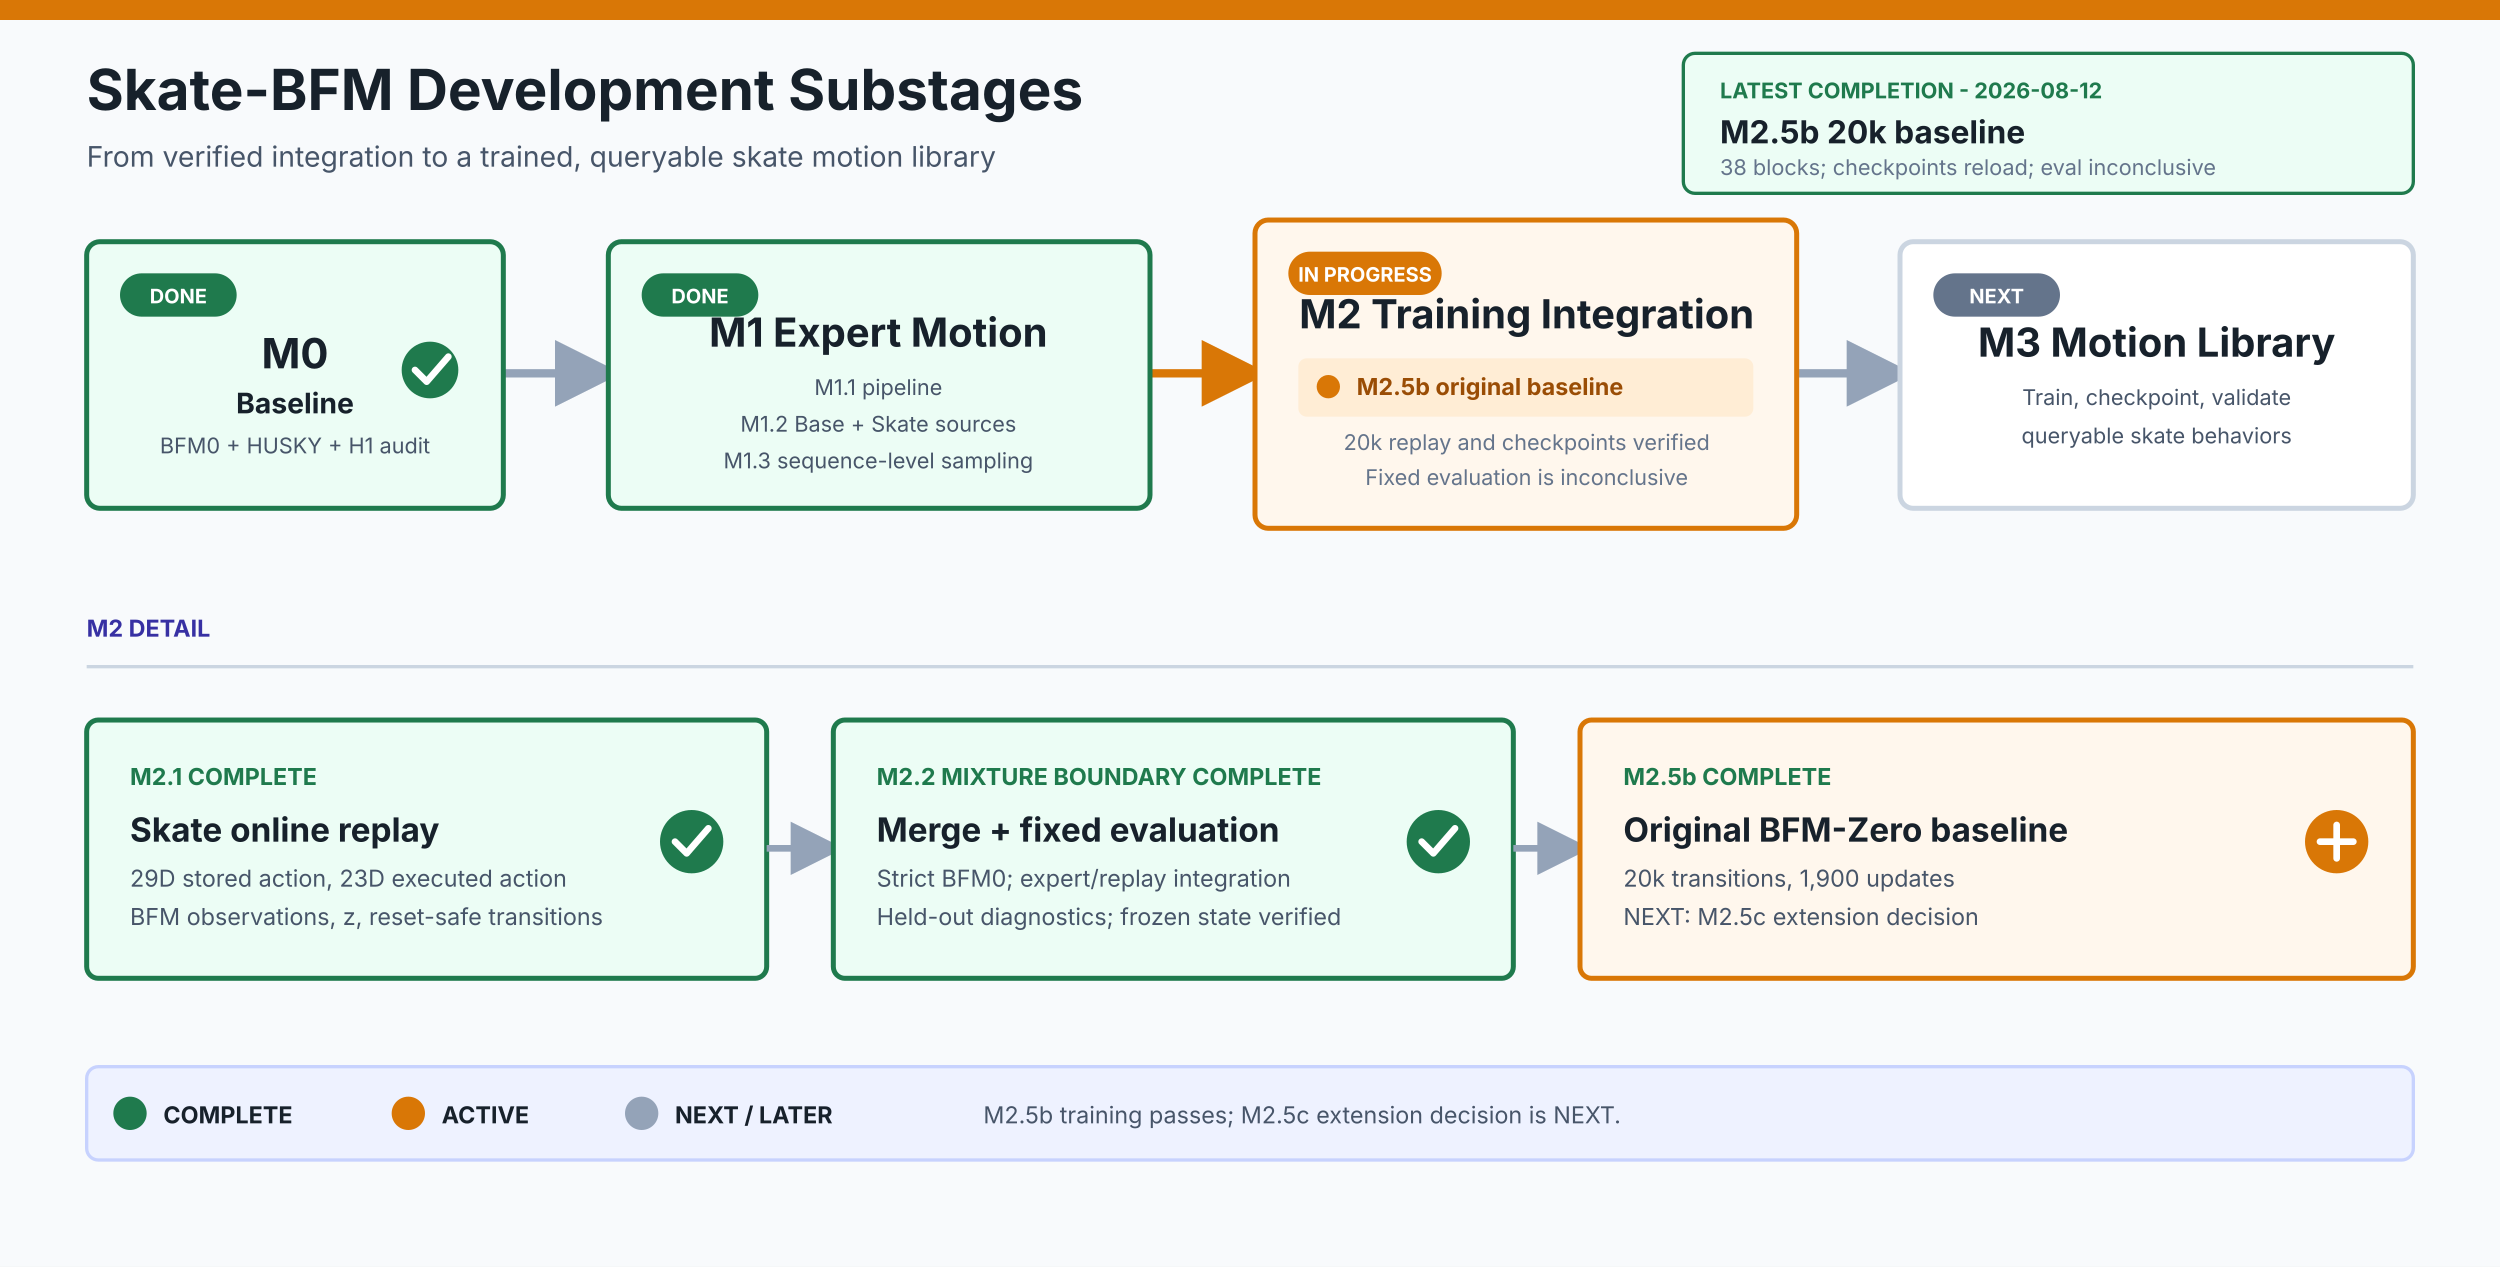
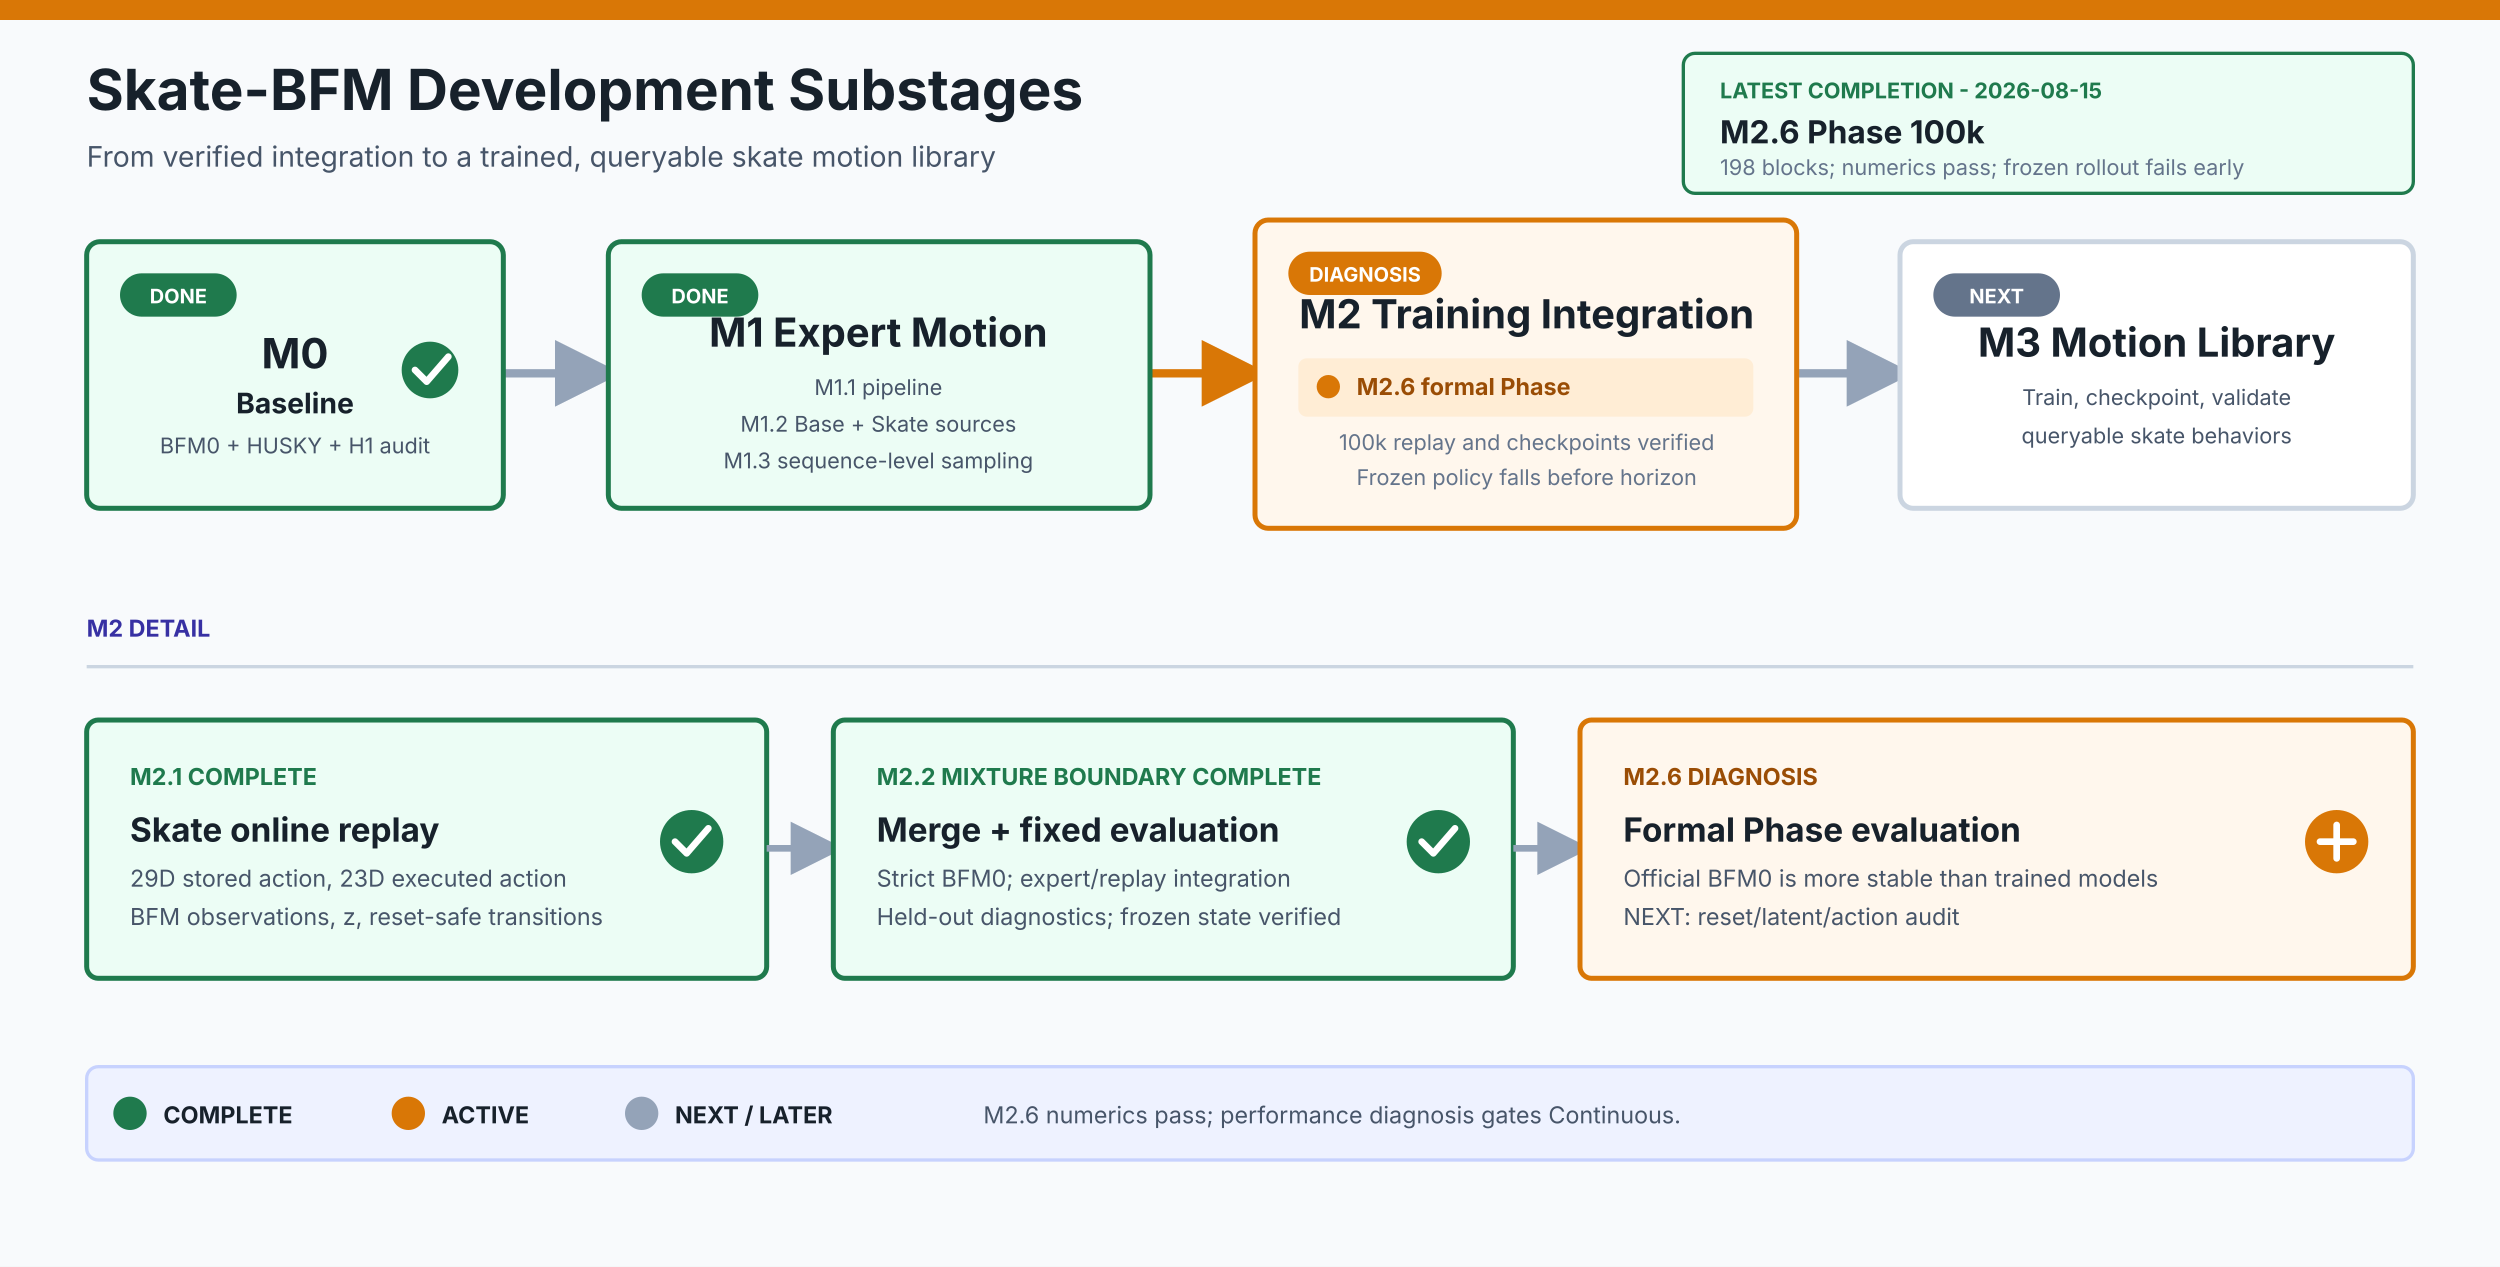
<svg xmlns="http://www.w3.org/2000/svg" width="1500" height="760" viewBox="0 0 1500 760" role="img" aria-labelledby="title desc">
  <defs>
    <marker id="arrow" viewBox="0 0 10 10" refX="8" refY="5" markerWidth="8" markerHeight="8" orient="auto">
      <path d="M 0 0 L 10 5 L 0 10 z" fill="#94a3b8" />
    </marker>
    <marker id="arrow-active" viewBox="0 0 10 10" refX="8" refY="5" markerWidth="8" markerHeight="8" orient="auto">
      <path d="M 0 0 L 10 5 L 0 10 z" fill="#d97706" />
    </marker>
  </defs>
  <rect width="1500" height="760" fill="#f8fafc" />
  <rect width="1500" height="12" fill="#d97706" />
  <text x="52" y="66" fill="#17212b" font-family="Inter, Arial, sans-serif" font-size="34" font-weight="700">Skate-BFM Development Substages</text>
  <text x="52" y="100" fill="#475569" font-family="Inter, Arial, sans-serif" font-size="17">From verified integration to a trained, queryable skate motion library</text>
  <rect x="1010" y="32" width="438" height="84" rx="7" fill="#ecfdf5" stroke="#1f7a4d" stroke-width="2" />
-   <text x="1032" y="59" fill="#1f7a4d" font-family="Inter, Arial, sans-serif" font-size="13" font-weight="700">LATEST COMPLETION - 2026-08-12</text>
-   <text x="1032" y="86" fill="#17212b" font-family="Inter, Arial, sans-serif" font-size="19" font-weight="700">M2.5b 20k baseline</text>
-   <text x="1032" y="105" fill="#64748b" font-family="Inter, Arial, sans-serif" font-size="13">38 blocks; checkpoints reload; eval inconclusive</text>
+   <text x="1032" y="59" fill="#1f7a4d" font-family="Inter, Arial, sans-serif" font-size="13" font-weight="700">LATEST COMPLETION - 2026-08-15</text>
+   <text x="1032" y="86" fill="#17212b" font-family="Inter, Arial, sans-serif" font-size="19" font-weight="700">M2.6 Phase 100k</text>
+   <text x="1032" y="105" fill="#64748b" font-family="Inter, Arial, sans-serif" font-size="13">198 blocks; numerics pass; frozen rollout fails early</text>
  <line x1="302" y1="224" x2="365" y2="224" stroke="#94a3b8" stroke-width="5" marker-end="url(#arrow)" />
  <line x1="690" y1="224" x2="753" y2="224" stroke="#d97706" stroke-width="5" marker-end="url(#arrow-active)" />
  <line x1="1078" y1="224" x2="1140" y2="224" stroke="#94a3b8" stroke-width="5" marker-end="url(#arrow)" />
  <g font-family="Inter, Arial, sans-serif">
    <rect x="52" y="145" width="250" height="160" rx="8" fill="#ecfdf5" stroke="#1f7a4d" stroke-width="3" />
    <rect x="72" y="164" width="70" height="26" rx="13" fill="#1f7a4d" />
    <text x="107" y="182" fill="#ffffff" font-size="12" font-weight="700" text-anchor="middle">DONE</text>
    <text x="177" y="221" fill="#17212b" font-size="25" font-weight="700" text-anchor="middle">M0</text>
    <text x="177" y="248" fill="#17212b" font-size="17" font-weight="700" text-anchor="middle">Baseline</text>
    <text x="177" y="272" fill="#475569" font-size="13" text-anchor="middle">BFM0 + HUSKY + H1 audit</text>
    <circle cx="258" cy="222" r="17" fill="#1f7a4d" />
    <path d="M249 222 L256 229 L269 214" fill="none" stroke="#ffffff" stroke-width="4" stroke-linecap="round" stroke-linejoin="round" />
    <rect x="365" y="145" width="325" height="160" rx="8" fill="#ecfdf5" stroke="#1f7a4d" stroke-width="3" />
    <rect x="385" y="164" width="70" height="26" rx="13" fill="#1f7a4d" />
    <text x="420" y="182" fill="#ffffff" font-size="12" font-weight="700" text-anchor="middle">DONE</text>
    <text x="527" y="208" fill="#17212b" font-size="24" font-weight="700" text-anchor="middle">M1 Expert Motion</text>
    <text x="527" y="237" fill="#475569" font-size="13" text-anchor="middle">M1.1 pipeline</text>
    <text x="527" y="259" fill="#475569" font-size="13" text-anchor="middle">M1.2 Base + Skate sources</text>
    <text x="527" y="281" fill="#475569" font-size="13" text-anchor="middle">M1.3 sequence-level sampling</text>
    <rect x="753" y="132" width="325" height="185" rx="8" fill="#fff7ed" stroke="#d97706" stroke-width="3" />
    <rect x="773" y="151" width="92" height="26" rx="13" fill="#d97706" />
-     <text x="819" y="169" fill="#ffffff" font-size="12" font-weight="700" text-anchor="middle">IN PROGRESS</text>
+     <text x="819" y="169" fill="#ffffff" font-size="12" font-weight="700" text-anchor="middle">DIAGNOSIS</text>
    <text x="916" y="197" fill="#17212b" font-size="24" font-weight="700" text-anchor="middle">M2 Training Integration</text>
    <rect x="779" y="215" width="273" height="35" rx="5" fill="#ffedd5" />
    <circle cx="797" cy="232" r="7" fill="#d97706" />
-     <text x="814" y="237" fill="#9a4d05" font-size="14" font-weight="700">M2.5b original baseline</text>
-     <text x="916" y="270" fill="#64748b" font-size="13" text-anchor="middle">20k replay and checkpoints verified</text>
-     <text x="916" y="291" fill="#64748b" font-size="13" text-anchor="middle">Fixed evaluation is inconclusive</text>
+     <text x="814" y="237" fill="#9a4d05" font-size="14" font-weight="700">M2.6 formal Phase</text>
+     <text x="916" y="270" fill="#64748b" font-size="13" text-anchor="middle">100k replay and checkpoints verified</text>
+     <text x="916" y="291" fill="#64748b" font-size="13" text-anchor="middle">Frozen policy falls before horizon</text>
    <rect x="1140" y="145" width="308" height="160" rx="8" fill="#ffffff" stroke="#cbd5e1" stroke-width="3" />
    <rect x="1160" y="164" width="76" height="26" rx="13" fill="#64748b" />
    <text x="1198" y="182" fill="#ffffff" font-size="12" font-weight="700" text-anchor="middle">NEXT</text>
    <text x="1294" y="214" fill="#17212b" font-size="24" font-weight="700" text-anchor="middle">M3 Motion Library</text>
    <text x="1294" y="243" fill="#475569" font-size="13" text-anchor="middle">Train, checkpoint, validate</text>
    <text x="1294" y="266" fill="#475569" font-size="13" text-anchor="middle">queryable skate behaviors</text>
    <text x="52" y="382" fill="#3730a3" font-size="14" font-weight="700">M2 DETAIL</text>
    <line x1="52" y1="400" x2="1448" y2="400" stroke="#cbd5e1" stroke-width="2" />
    <rect x="52" y="432" width="408" height="155" rx="7" fill="#ecfdf5" stroke="#1f7a4d" stroke-width="3" />
    <text x="78" y="471" fill="#1f7a4d" font-size="14" font-weight="700">M2.1  COMPLETE</text>
    <text x="78" y="505" fill="#17212b" font-size="20" font-weight="700">Skate online replay</text>
    <text x="78" y="532" fill="#475569" font-size="14">29D stored action, 23D executed action</text>
    <text x="78" y="555" fill="#475569" font-size="14">BFM observations, z, reset-safe transitions</text>
    <circle cx="415" cy="505" r="19" fill="#1f7a4d" />
    <path d="M405 505 L412 512 L425 497" fill="none" stroke="#ffffff" stroke-width="4" stroke-linecap="round" stroke-linejoin="round" />
    <line x1="460" y1="509" x2="500" y2="509" stroke="#94a3b8" stroke-width="4" marker-end="url(#arrow)" />
    <rect x="500" y="432" width="408" height="155" rx="7" fill="#ecfdf5" stroke="#1f7a4d" stroke-width="3" />
    <text x="526" y="471" fill="#1f7a4d" font-size="14" font-weight="700">M2.2  MIXTURE BOUNDARY COMPLETE</text>
    <text x="526" y="505" fill="#17212b" font-size="20" font-weight="700">Merge + fixed evaluation</text>
    <text x="526" y="532" fill="#475569" font-size="14">Strict BFM0; expert/replay integration</text>
    <text x="526" y="555" fill="#475569" font-size="14">Held-out diagnostics; frozen state verified</text>
    <circle cx="863" cy="505" r="19" fill="#1f7a4d" />
    <path d="M853 505 L860 512 L873 497" fill="none" stroke="#ffffff" stroke-width="4" stroke-linecap="round" stroke-linejoin="round" />
    <line x1="908" y1="509" x2="948" y2="509" stroke="#94a3b8" stroke-width="4" marker-end="url(#arrow)" />
    <rect x="948" y="432" width="500" height="155" rx="7" fill="#fff7ed" stroke="#d97706" stroke-width="3" />
-     <text x="974" y="471" fill="#1f7a4d" font-size="14" font-weight="700">M2.5b  COMPLETE</text>
-     <text x="974" y="505" fill="#17212b" font-size="20" font-weight="700">Original BFM-Zero baseline</text>
-     <text x="974" y="532" fill="#475569" font-size="14">20k transitions, 1,900 updates</text>
-     <text x="974" y="555" fill="#475569" font-size="14">NEXT: M2.5c extension decision</text>
+     <text x="974" y="471" fill="#9a4d05" font-size="14" font-weight="700">M2.6  DIAGNOSIS</text>
+     <text x="974" y="505" fill="#17212b" font-size="20" font-weight="700">Formal Phase evaluation</text>
+     <text x="974" y="532" fill="#475569" font-size="14">Official BFM0 is more stable than trained models</text>
+     <text x="974" y="555" fill="#475569" font-size="14">NEXT: reset/latent/action audit</text>
    <circle cx="1402" cy="505" r="19" fill="#d97706" />
    <path d="M1392 505 L1412 505 M1402 495 L1402 515" fill="none" stroke="#ffffff" stroke-width="4" stroke-linecap="round" />
    <rect x="52" y="640" width="1396" height="56" rx="7" fill="#eef2ff" stroke="#c7d2fe" stroke-width="2" />
    <circle cx="78" cy="668" r="10" fill="#1f7a4d" />
    <text x="98" y="674" fill="#17212b" font-size="14" font-weight="700">COMPLETE</text>
    <circle cx="245" cy="668" r="10" fill="#d97706" />
    <text x="265" y="674" fill="#17212b" font-size="14" font-weight="700">ACTIVE</text>
    <circle cx="385" cy="668" r="10" fill="#94a3b8" />
    <text x="405" y="674" fill="#17212b" font-size="14" font-weight="700">NEXT / LATER</text>
-     <text x="590" y="674" fill="#475569" font-size="14">M2.5b training passes; M2.5c extension decision is NEXT.</text>
+     <text x="590" y="674" fill="#475569" font-size="14">M2.6 numerics pass; performance diagnosis gates Continuous.</text>
  </g>
</svg>
